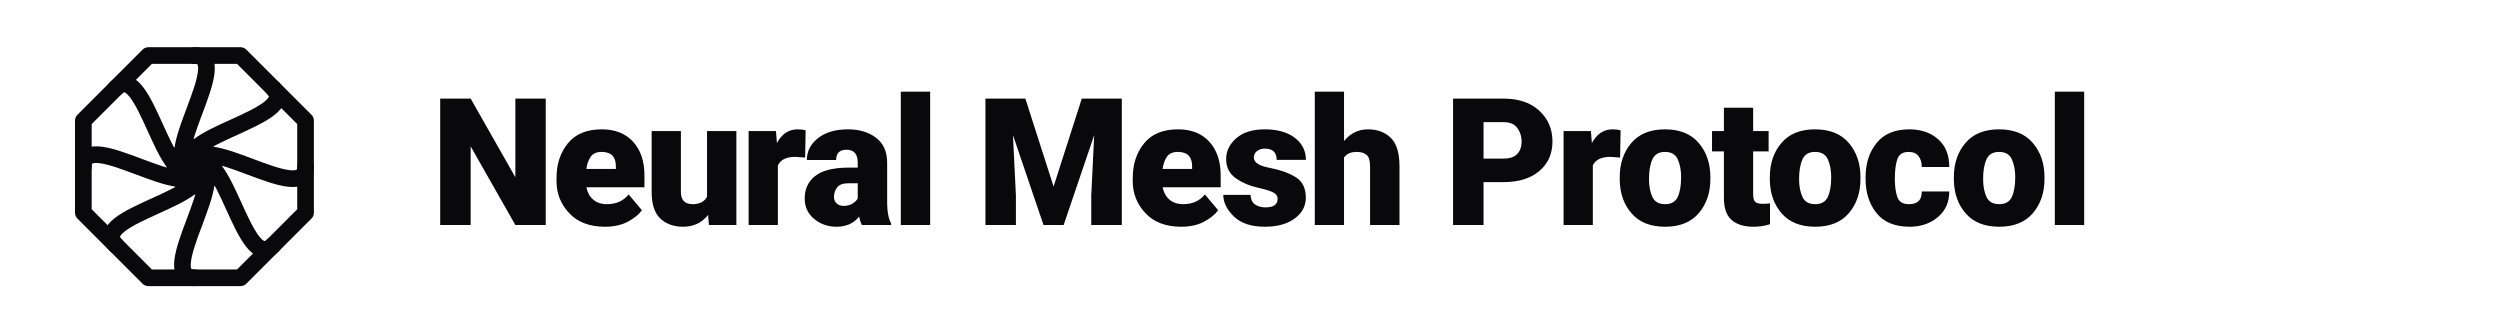
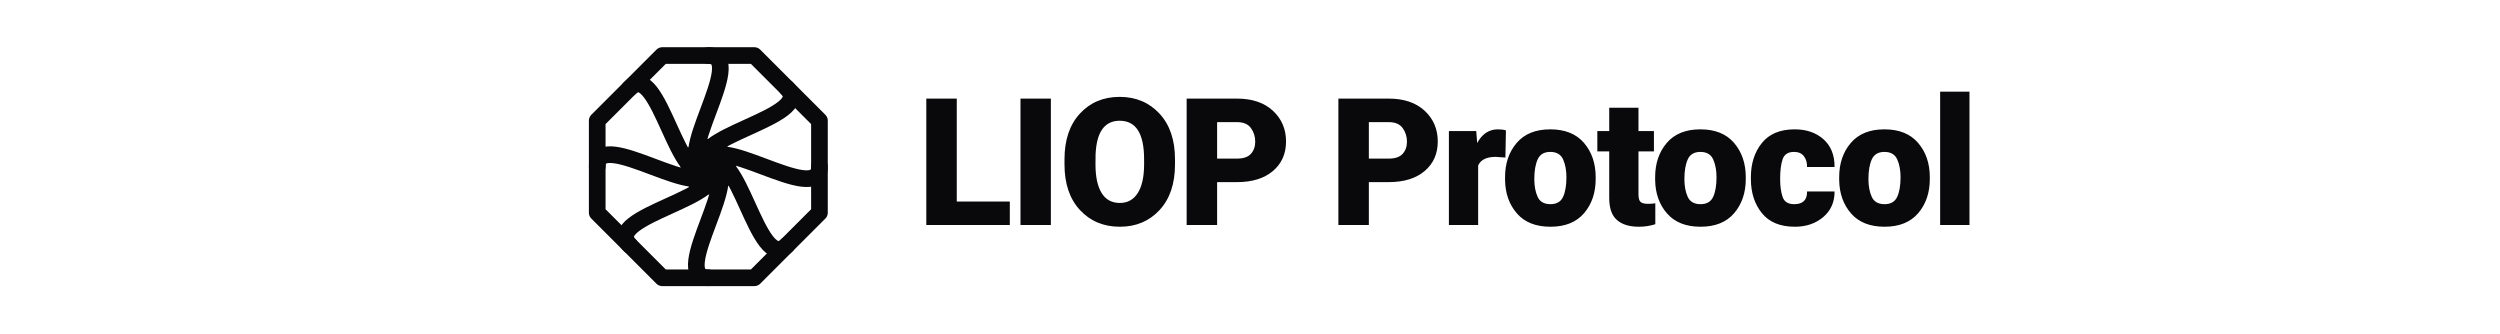
<svg xmlns="http://www.w3.org/2000/svg" width="900" height="120" viewBox="0 0 900 120" fill="none">
-   <g transform="translate(10, 0)">
+   <g transform="translate(195, 0)">
    <g stroke="#09090b" stroke-width="6" stroke-linecap="round" stroke-linejoin="round" fill="none">
      <polygon points="100,76.57 76.57,100 43.43,100 20,76.57 20,43.43 43.43,20 76.57,20 100,43.43" />
      <circle cx="60" cy="60" r="10" fill="#09090b" stroke="none" />
      <path d="M 60 60 C 60 45, 100 75, 100 60" />
      <path d="M 60 60 C 60 45, 100 75, 100 60" transform="rotate(45 60 60)" />
      <path d="M 60 60 C 60 45, 100 75, 100 60" transform="rotate(90 60 60)" />
      <path d="M 60 60 C 60 45, 100 75, 100 60" transform="rotate(135 60 60)" />
      <path d="M 60 60 C 60 45, 100 75, 100 60" transform="rotate(180 60 60)" />
      <path d="M 60 60 C 60 45, 100 75, 100 60" transform="rotate(225 60 60)" />
      <path d="M 60 60 C 60 45, 100 75, 100 60" transform="rotate(270 60 60)" />
      <path d="M 60 60 C 60 45, 100 75, 100 60" transform="rotate(315 60 60)" />
    </g>
-     <text x="145" y="81" font-family="-apple-system, BlinkMacSystemFont, 'Segoe UI', Roboto, 'Helvetica Neue', Arial, sans-serif" font-size="64" font-weight="800" fill="#09090b" letter-spacing="-1.5">Neural Mesh Protocol</text>
+     <text x="135" y="81" font-family="-apple-system, BlinkMacSystemFont, 'Segoe UI', Roboto, 'Helvetica Neue', Arial, sans-serif" font-size="64" font-weight="800" fill="#09090b" letter-spacing="-1.5">LIOP Protocol</text>
  </g>
</svg>
